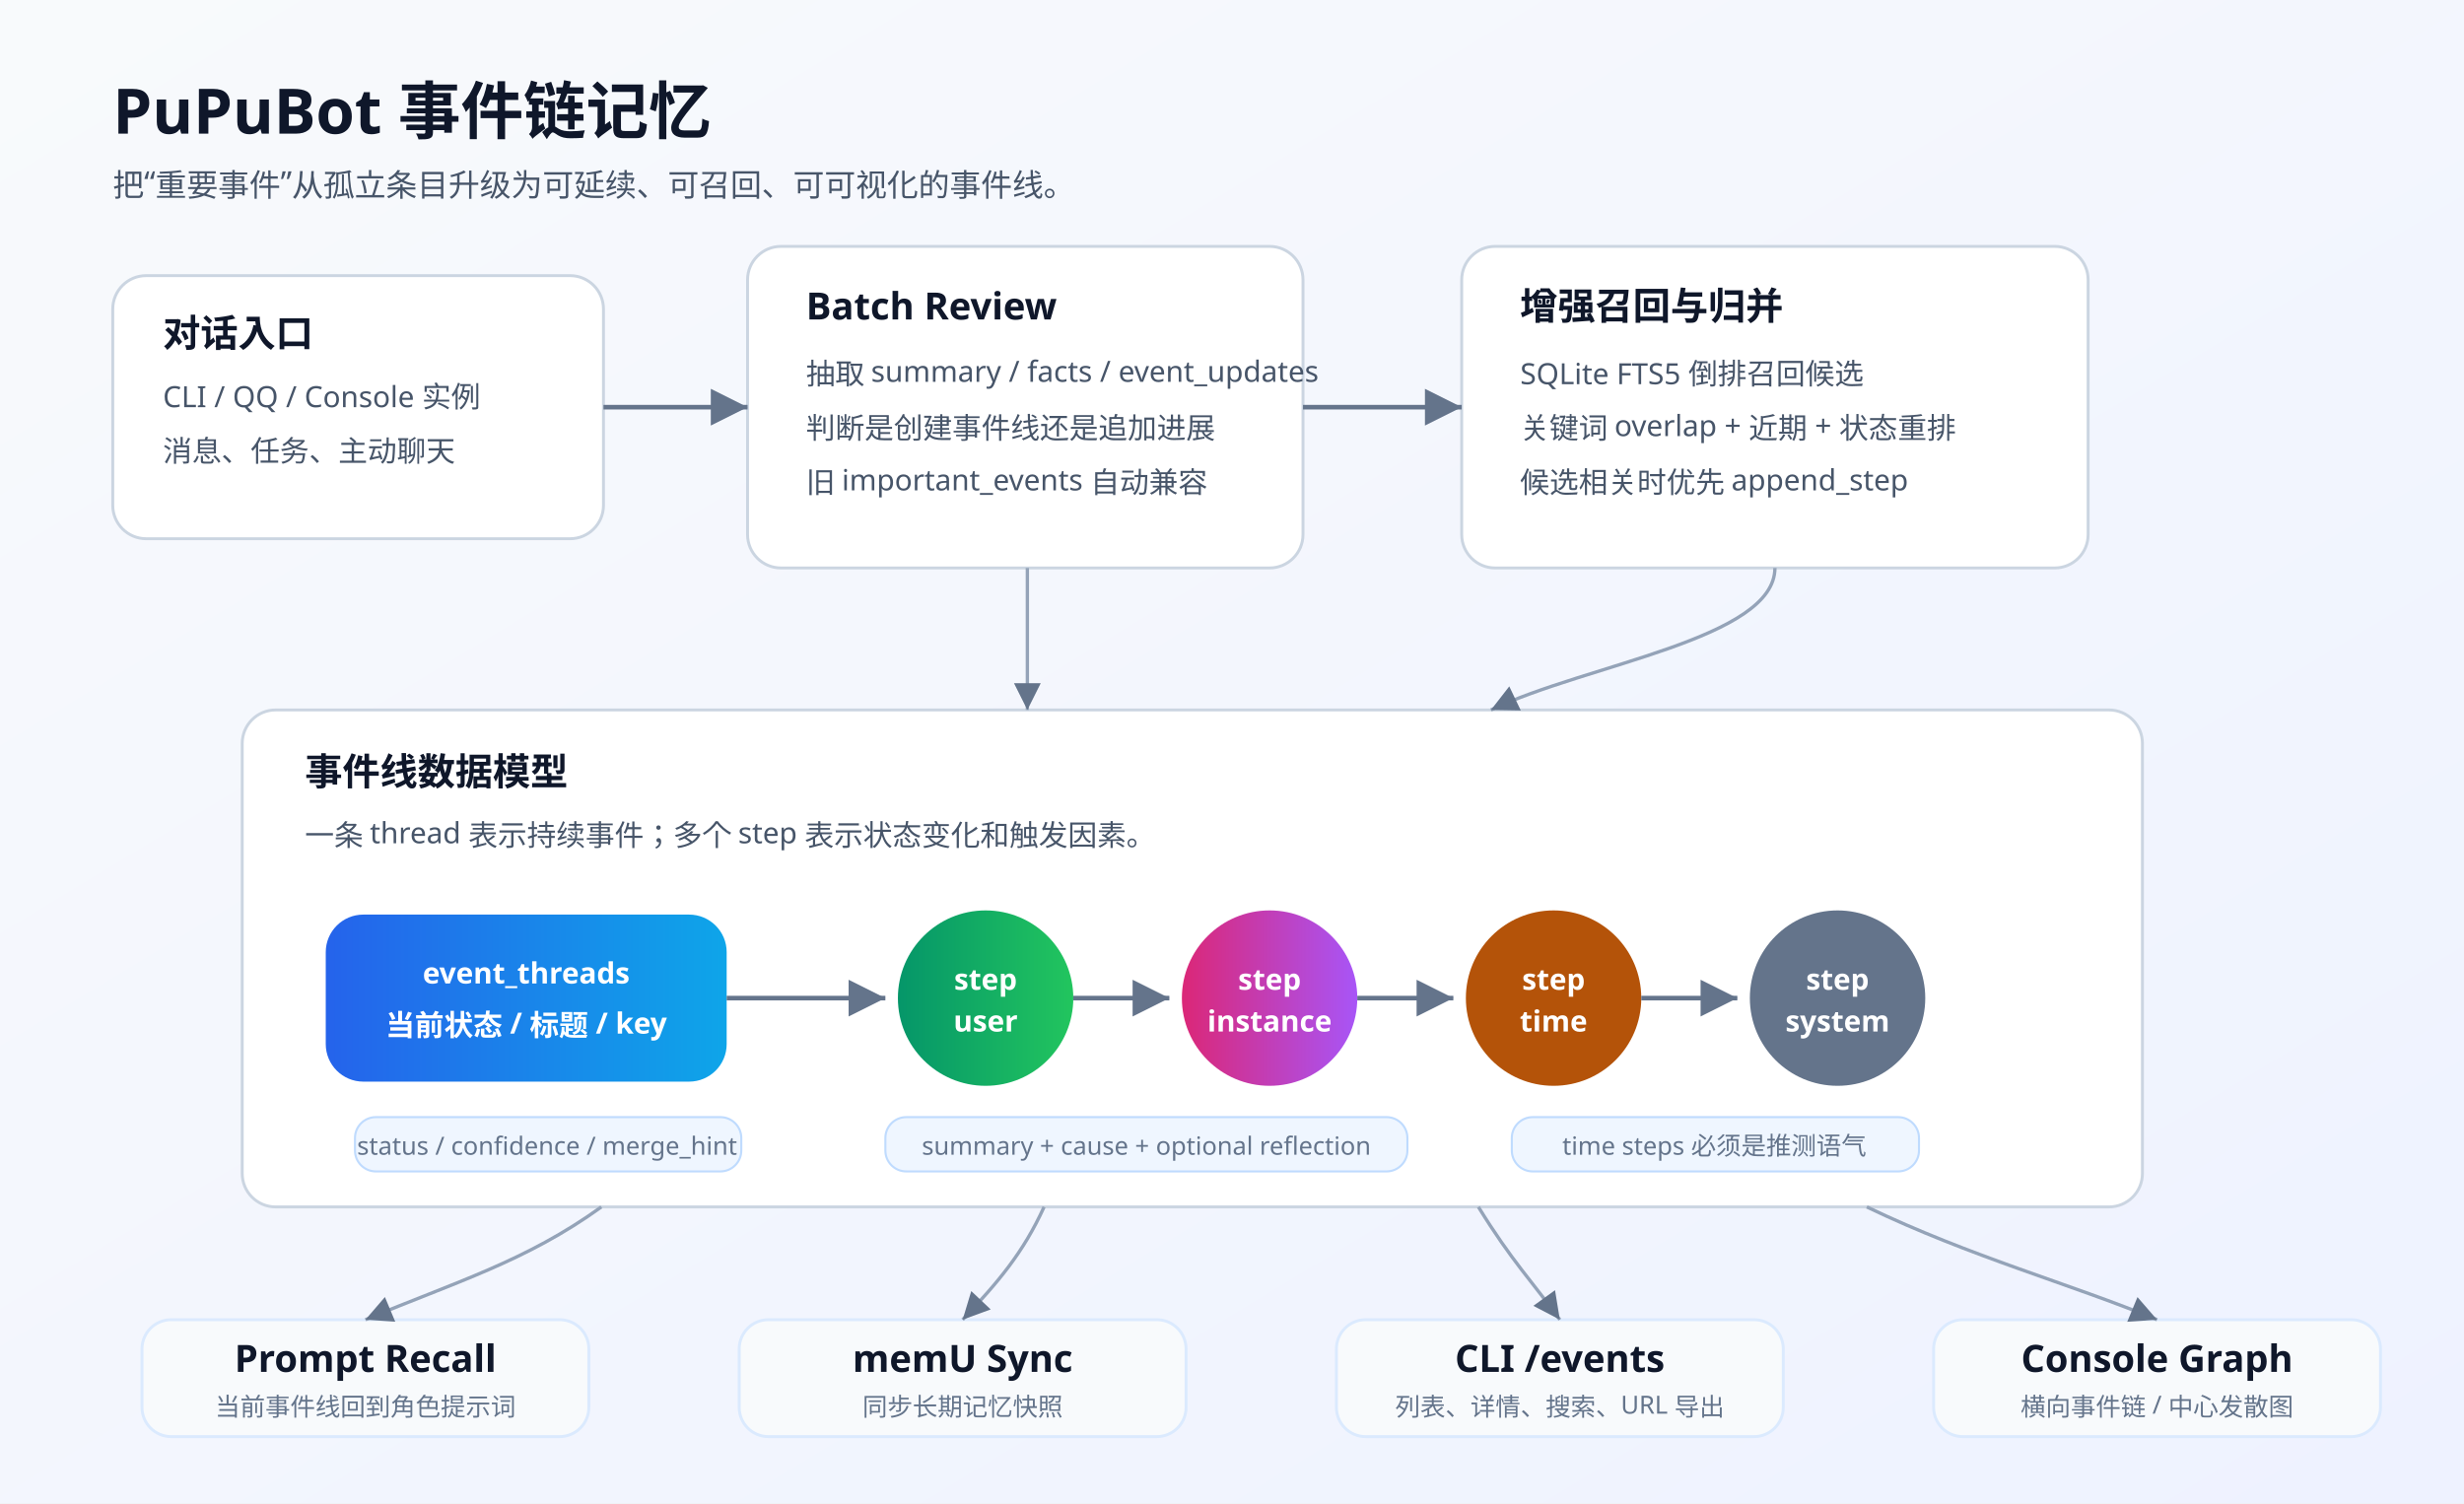
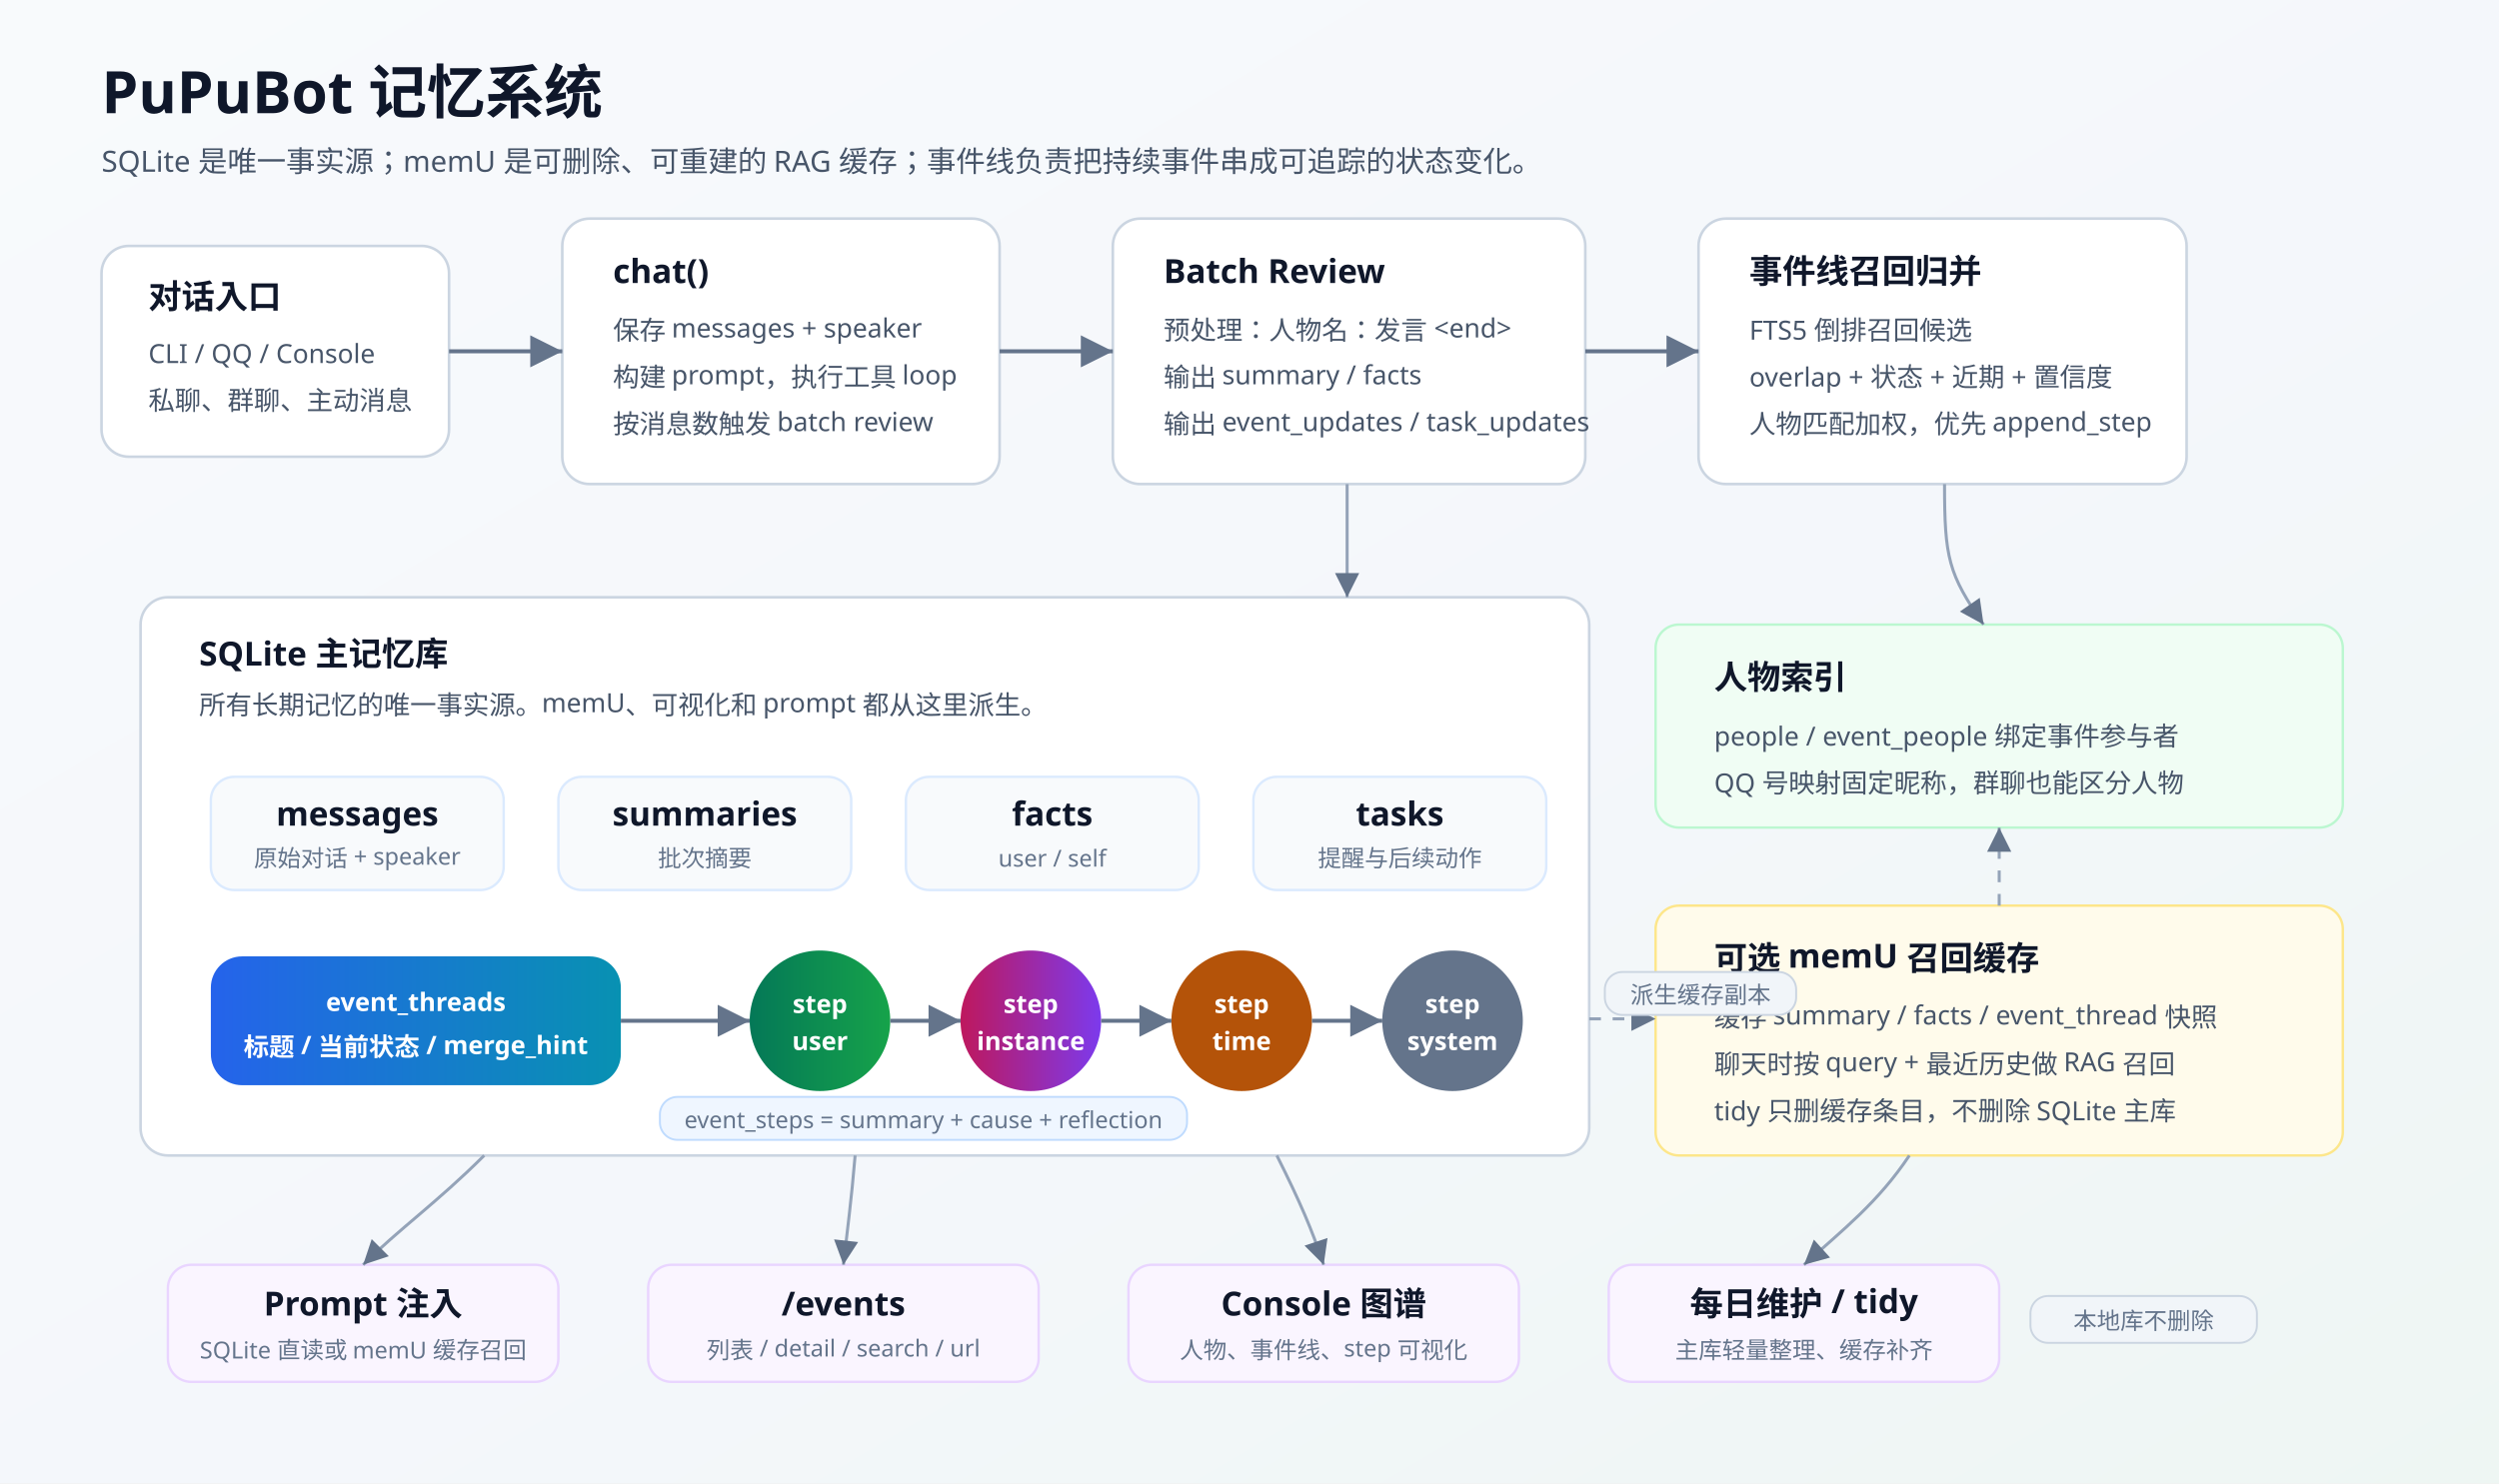
- <svg xmlns="http://www.w3.org/2000/svg" width="1180" height="720" viewBox="0 0 1180 720" role="img" aria-labelledby="title desc">
+ <svg xmlns="http://www.w3.org/2000/svg" width="1280" height="760" viewBox="0 0 1280 760" role="img" aria-labelledby="title desc">
  <defs>
    <linearGradient id="bg" x1="0" x2="1" y1="0" y2="1">
      <stop offset="0" stop-color="#f8fafc" />
-       <stop offset="1" stop-color="#eef2ff" />
+       <stop offset="0.55" stop-color="#f4f7fb" />
+       <stop offset="1" stop-color="#eef6f3" />
    </linearGradient>
    <linearGradient id="blue" x1="0" x2="1">
      <stop offset="0" stop-color="#2563eb" />
-       <stop offset="1" stop-color="#0ea5e9" />
+       <stop offset="1" stop-color="#0891b2" />
    </linearGradient>
    <linearGradient id="green" x1="0" x2="1">
-       <stop offset="0" stop-color="#059669" />
-       <stop offset="1" stop-color="#22c55e" />
+       <stop offset="0" stop-color="#047857" />
+       <stop offset="1" stop-color="#16a34a" />
    </linearGradient>
    <linearGradient id="pink" x1="0" x2="1">
-       <stop offset="0" stop-color="#db2777" />
-       <stop offset="1" stop-color="#a855f7" />
+       <stop offset="0" stop-color="#be185d" />
+       <stop offset="1" stop-color="#7c3aed" />
    </linearGradient>
    <marker id="arrow" markerWidth="12" markerHeight="12" refX="10" refY="6" orient="auto">
      <path d="M2,2 L10,6 L2,10 Z" fill="#64748b" />
    </marker>
    <style>
      .title { font: 700 30px "Microsoft YaHei", "Segoe UI", sans-serif; fill: #0f172a; }
      .subtitle { font: 15px "Microsoft YaHei", "Segoe UI", sans-serif; fill: #475569; }
-       .label { font: 700 18px "Microsoft YaHei", "Segoe UI", sans-serif; fill: #0f172a; }
-       .body { font: 14px "Microsoft YaHei", "Segoe UI", sans-serif; fill: #475569; }
+       .label { font: 700 17px "Microsoft YaHei", "Segoe UI", sans-serif; fill: #0f172a; }
+       .body { font: 13.5px "Microsoft YaHei", "Segoe UI", sans-serif; fill: #475569; }
      .small { font: 12px "Microsoft YaHei", "Segoe UI", sans-serif; fill: #64748b; }
-       .box { fill: #ffffff; stroke: #cbd5e1; stroke-width: 1.4; rx: 16; }
-       .soft { fill: #f8fafc; stroke: #dbeafe; stroke-width: 1.4; rx: 14; }
-       .node-text { font: 700 14px "Microsoft YaHei", "Segoe UI", sans-serif; fill: #ffffff; }
-       .edge { stroke: #64748b; stroke-width: 2.2; fill: none; marker-end: url(#arrow); }
-       .thin { stroke: #94a3b8; stroke-width: 1.6; fill: none; marker-end: url(#arrow); }
-       .pill { fill: #eff6ff; stroke: #bfdbfe; rx: 10; }
+       .white { fill: #ffffff; }
+       .box { fill: #ffffff; stroke: #cbd5e1; stroke-width: 1.35; rx: 14; }
+       .soft { fill: #f8fafc; stroke: #dbeafe; stroke-width: 1.25; rx: 12; }
+       .greenbox { fill: #f0fdf4; stroke: #bbf7d0; stroke-width: 1.25; rx: 12; }
+       .amberbox { fill: #fffbeb; stroke: #fde68a; stroke-width: 1.25; rx: 12; }
+       .purplebox { fill: #faf5ff; stroke: #e9d5ff; stroke-width: 1.25; rx: 12; }
+       .node-text { font: 700 13px "Microsoft YaHei", "Segoe UI", sans-serif; fill: #ffffff; }
+       .edge { stroke: #64748b; stroke-width: 2.05; fill: none; marker-end: url(#arrow); }
+       .thin { stroke: #94a3b8; stroke-width: 1.55; fill: none; marker-end: url(#arrow); }
+       .dash { stroke: #94a3b8; stroke-width: 1.55; fill: none; stroke-dasharray: 6 6; marker-end: url(#arrow); }
+       .pill { fill: #eff6ff; stroke: #bfdbfe; rx: 9; }
+       .muted-pill { fill: #f1f5f9; stroke: #cbd5e1; rx: 9; }
    </style>
  </defs>
-   <rect width="1180" height="720" fill="url(#bg)" />
-   <text x="54" y="64" class="title">PuPuBot 事件链记忆</text>
-   <text x="54" y="94" class="subtitle">把“重要事件”从孤立条目升级为可延续、可召回、可可视化的事件线。</text>
-   <rect x="54" y="132" width="235" height="126" class="box" />
-   <text x="78" y="166" class="label">对话入口</text>
-   <text x="78" y="195" class="body">CLI / QQ / Console 实例</text>
-   <text x="78" y="221" class="body">消息、任务、主动聊天</text>
-   <rect x="358" y="118" width="266" height="154" class="box" />
-   <text x="386" y="153" class="label">Batch Review</text>
-   <text x="386" y="184" class="body">抽取 summary / facts / event_updates</text>
-   <text x="386" y="210" class="body">判断是创建事件线还是追加进展</text>
-   <text x="386" y="236" class="body">旧 important_events 自动兼容</text>
-   <rect x="700" y="118" width="300" height="154" class="box" />
-   <text x="728" y="153" class="label">增强召回与归并</text>
-   <text x="728" y="184" class="body">SQLite FTS5 倒排召回候选</text>
-   <text x="728" y="210" class="body">关键词 overlap + 近期 + 状态重排</text>
-   <text x="728" y="236" class="body">候选相关时优先 append_step</text>
-   <path class="edge" d="M289 195 C318 195 328 195 358 195" />
-   <path class="edge" d="M624 195 C656 195 668 195 700 195" />
-   <rect x="116" y="340" width="910" height="238" class="box" />
-   <text x="146" y="376" class="label">事件线数据模型</text>
-   <text x="146" y="405" class="body">一条 thread 表示持续事件；多个 step 表示状态变化和触发因素。</text>
-   <rect x="156" y="438" width="192" height="80" fill="url(#blue)" rx="18" />
-   <text x="252" y="471" text-anchor="middle" class="node-text">event_threads</text>
-   <text x="252" y="496" text-anchor="middle" class="node-text">当前状态 / 标题 / key</text>
-   <circle cx="472" cy="478" r="42" fill="url(#green)" />
-   <text x="472" y="474" text-anchor="middle" class="node-text">step</text>
-   <text x="472" y="494" text-anchor="middle" class="node-text">user</text>
-   <circle cx="608" cy="478" r="42" fill="url(#pink)" />
-   <text x="608" y="474" text-anchor="middle" class="node-text">step</text>
-   <text x="608" y="494" text-anchor="middle" class="node-text">instance</text>
-   <circle cx="744" cy="478" r="42" fill="#b45309" />
-   <text x="744" y="474" text-anchor="middle" class="node-text">step</text>
-   <text x="744" y="494" text-anchor="middle" class="node-text">time</text>
-   <circle cx="880" cy="478" r="42" fill="#64748b" />
-   <text x="880" y="474" text-anchor="middle" class="node-text">step</text>
-   <text x="880" y="494" text-anchor="middle" class="node-text">system</text>
-   <path class="edge" d="M348 478 L424 478" />
-   <path class="edge" d="M514 478 L560 478" />
-   <path class="edge" d="M650 478 L696 478" />
-   <path class="edge" d="M786 478 L832 478" />
-   <rect x="170" y="535" width="185" height="26" class="pill" />
-   <text x="262" y="553" text-anchor="middle" class="small">status / confidence / merge_hint</text>
-   <rect x="424" y="535" width="250" height="26" class="pill" />
-   <text x="549" y="553" text-anchor="middle" class="small">summary + cause + optional reflection</text>
-   <rect x="724" y="535" width="195" height="26" class="pill" />
-   <text x="821" y="553" text-anchor="middle" class="small">time steps 必须是推测语气</text>
-   <path class="thin" d="M492 272 C492 306 492 318 492 340" />
-   <path class="thin" d="M850 272 C850 306 760 318 714 340" />
-   <rect x="68" y="632" width="214" height="56" class="soft" />
-   <text x="175" y="657" text-anchor="middle" class="label">Prompt Recall</text>
-   <text x="175" y="678" text-anchor="middle" class="small">当前事件线回到角色提示词</text>
-   <rect x="354" y="632" width="214" height="56" class="soft" />
-   <text x="461" y="657" text-anchor="middle" class="label">memU Sync</text>
-   <text x="461" y="678" text-anchor="middle" class="small">同步长期记忆快照</text>
-   <rect x="640" y="632" width="214" height="56" class="soft" />
-   <text x="747" y="657" text-anchor="middle" class="label">CLI /events</text>
-   <text x="747" y="678" text-anchor="middle" class="small">列表、详情、搜索、URL 导出</text>
-   <rect x="926" y="632" width="214" height="56" class="soft" />
-   <text x="1033" y="657" text-anchor="middle" class="label">Console Graph</text>
-   <text x="1033" y="678" text-anchor="middle" class="small">横向事件链 / 中心发散图</text>
-   <path class="thin" d="M288 578 C252 604 218 614 175 632" />
-   <path class="thin" d="M500 578 C490 600 478 614 461 632" />
-   <path class="thin" d="M708 578 C724 604 734 614 747 632" />
-   <path class="thin" d="M894 578 C944 602 992 615 1033 632" />
+   <rect width="1280" height="760" fill="url(#bg)" />
+   <text x="52" y="58" class="title">PuPuBot 记忆系统</text>
+   <text x="52" y="88" class="subtitle">SQLite 是唯一事实源；memU 是可删除、可重建的 RAG 缓存；事件线负责把持续事件串成可追踪的状态变化。</text>
+   <rect x="52" y="126" width="178" height="108" class="box" />
+   <text x="76" y="158" class="label">对话入口</text>
+   <text x="76" y="186" class="body">CLI / QQ / Console</text>
+   <text x="76" y="210" class="body">私聊、群聊、主动消息</text>
+   <rect x="288" y="112" width="224" height="136" class="box" />
+   <text x="314" y="145" class="label">chat()</text>
+   <text x="314" y="174" class="body">保存 messages + speaker</text>
+   <text x="314" y="198" class="body">构建 prompt，执行工具 loop</text>
+   <text x="314" y="222" class="body">按消息数触发 batch review</text>
+   <rect x="570" y="112" width="242" height="136" class="box" />
+   <text x="596" y="145" class="label">Batch Review</text>
+   <text x="596" y="174" class="body">预处理：人物名：发言 &lt;end&gt;</text>
+   <text x="596" y="198" class="body">输出 summary / facts</text>
+   <text x="596" y="222" class="body">输出 event_updates / task_updates</text>
+   <rect x="870" y="112" width="250" height="136" class="box" />
+   <text x="896" y="145" class="label">事件线召回归并</text>
+   <text x="896" y="174" class="body">FTS5 倒排召回候选</text>
+   <text x="896" y="198" class="body">overlap + 状态 + 近期 + 置信度</text>
+   <text x="896" y="222" class="body">人物匹配加权，优先 append_step</text>
+   <path class="edge" d="M230 180 C252 180 266 180 288 180" />
+   <path class="edge" d="M512 180 C536 180 548 180 570 180" />
+   <path class="edge" d="M812 180 C836 180 848 180 870 180" />
+   <rect x="72" y="306" width="742" height="286" class="box" />
+   <text x="102" y="341" class="label">SQLite 主记忆库</text>
+   <text x="102" y="366" class="body">所有长期记忆的唯一事实源。memU、可视化和 prompt 都从这里派生。</text>
+   <rect x="108" y="398" width="150" height="58" class="soft" />
+   <text x="183" y="423" text-anchor="middle" class="label">messages</text>
+   <text x="183" y="444" text-anchor="middle" class="small">原始对话 + speaker</text>
+   <rect x="286" y="398" width="150" height="58" class="soft" />
+   <text x="361" y="423" text-anchor="middle" class="label">summaries</text>
+   <text x="361" y="444" text-anchor="middle" class="small">批次摘要</text>
+   <rect x="464" y="398" width="150" height="58" class="soft" />
+   <text x="539" y="423" text-anchor="middle" class="label">facts</text>
+   <text x="539" y="444" text-anchor="middle" class="small">user / self</text>
+   <rect x="642" y="398" width="150" height="58" class="soft" />
+   <text x="717" y="423" text-anchor="middle" class="label">tasks</text>
+   <text x="717" y="444" text-anchor="middle" class="small">提醒与后续动作</text>
+   <rect x="108" y="490" width="210" height="66" fill="url(#blue)" rx="16" />
+   <text x="213" y="518" text-anchor="middle" class="node-text">event_threads</text>
+   <text x="213" y="541" text-anchor="middle" class="node-text">标题 / 当前状态 / merge_hint</text>
+   <circle cx="420" cy="523" r="36" fill="url(#green)" />
+   <text x="420" y="519" text-anchor="middle" class="node-text">step</text>
+   <text x="420" y="538" text-anchor="middle" class="node-text">user</text>
+   <circle cx="528" cy="523" r="36" fill="url(#pink)" />
+   <text x="528" y="519" text-anchor="middle" class="node-text">step</text>
+   <text x="528" y="538" text-anchor="middle" class="node-text">instance</text>
+   <circle cx="636" cy="523" r="36" fill="#b45309" />
+   <text x="636" y="519" text-anchor="middle" class="node-text">step</text>
+   <text x="636" y="538" text-anchor="middle" class="node-text">time</text>
+   <circle cx="744" cy="523" r="36" fill="#64748b" />
+   <text x="744" y="519" text-anchor="middle" class="node-text">step</text>
+   <text x="744" y="538" text-anchor="middle" class="node-text">system</text>
+   <path class="edge" d="M318 523 L384 523" />
+   <path class="edge" d="M456 523 L492 523" />
+   <path class="edge" d="M564 523 L600 523" />
+   <path class="edge" d="M672 523 L708 523" />
+   <rect x="338" y="562" width="270" height="22" class="pill" />
+   <text x="473" y="578" text-anchor="middle" class="small">event_steps = summary + cause + reflection</text>
+   <rect x="848" y="320" width="352" height="104" class="greenbox" />
+   <text x="878" y="353" class="label">人物索引</text>
+   <text x="878" y="382" class="body">people / event_people 绑定事件参与者</text>
+   <text x="878" y="406" class="body">QQ 号映射固定昵称，群聊也能区分人物</text>
+   <rect x="848" y="464" width="352" height="128" class="amberbox" />
+   <text x="878" y="497" class="label">可选 memU 召回缓存</text>
+   <text x="878" y="526" class="body">缓存 summary / facts / event_thread 快照</text>
+   <text x="878" y="550" class="body">聊天时按 query + 最近历史做 RAG 召回</text>
+   <text x="878" y="574" class="body">tidy 只删缓存条目，不删除 SQLite 主库</text>
+   <path class="thin" d="M690 248 C690 278 690 288 690 306" />
+   <path class="thin" d="M996 248 C996 286 998 294 1016 320" />
+   <path class="dash" d="M814 522 C830 522 836 522 848 522" />
+   <rect x="822" y="498" width="98" height="22" class="muted-pill" />
+   <text x="871" y="514" text-anchor="middle" class="small">派生缓存副本</text>
+   <path class="dash" d="M1024 464 C1024 442 1024 434 1024 424" />
+   <rect x="86" y="648" width="200" height="60" class="purplebox" />
+   <text x="186" y="674" text-anchor="middle" class="label">Prompt 注入</text>
+   <text x="186" y="696" text-anchor="middle" class="small">SQLite 直读或 memU 缓存召回</text>
+   <rect x="332" y="648" width="200" height="60" class="purplebox" />
+   <text x="432" y="674" text-anchor="middle" class="label">/events</text>
+   <text x="432" y="696" text-anchor="middle" class="small">列表 / detail / search / url</text>
+   <rect x="578" y="648" width="200" height="60" class="purplebox" />
+   <text x="678" y="674" text-anchor="middle" class="label">Console 图谱</text>
+   <text x="678" y="696" text-anchor="middle" class="small">人物、事件线、step 可视化</text>
+   <rect x="824" y="648" width="200" height="60" class="purplebox" />
+   <text x="924" y="674" text-anchor="middle" class="label">每日维护 / tidy</text>
+   <text x="924" y="696" text-anchor="middle" class="small">主库轻量整理、缓存补齐</text>
+   <rect x="1040" y="664" width="116" height="24" class="muted-pill" />
+   <text x="1098" y="681" text-anchor="middle" class="small">本地库不删除</text>
+   <path class="thin" d="M248 592 C224 616 204 630 186 648" />
+   <path class="thin" d="M438 592 C436 616 434 630 432 648" />
+   <path class="thin" d="M654 592 C666 616 672 630 678 648" />
+   <path class="thin" d="M978 592 C962 616 944 630 924 648" />
</svg>
